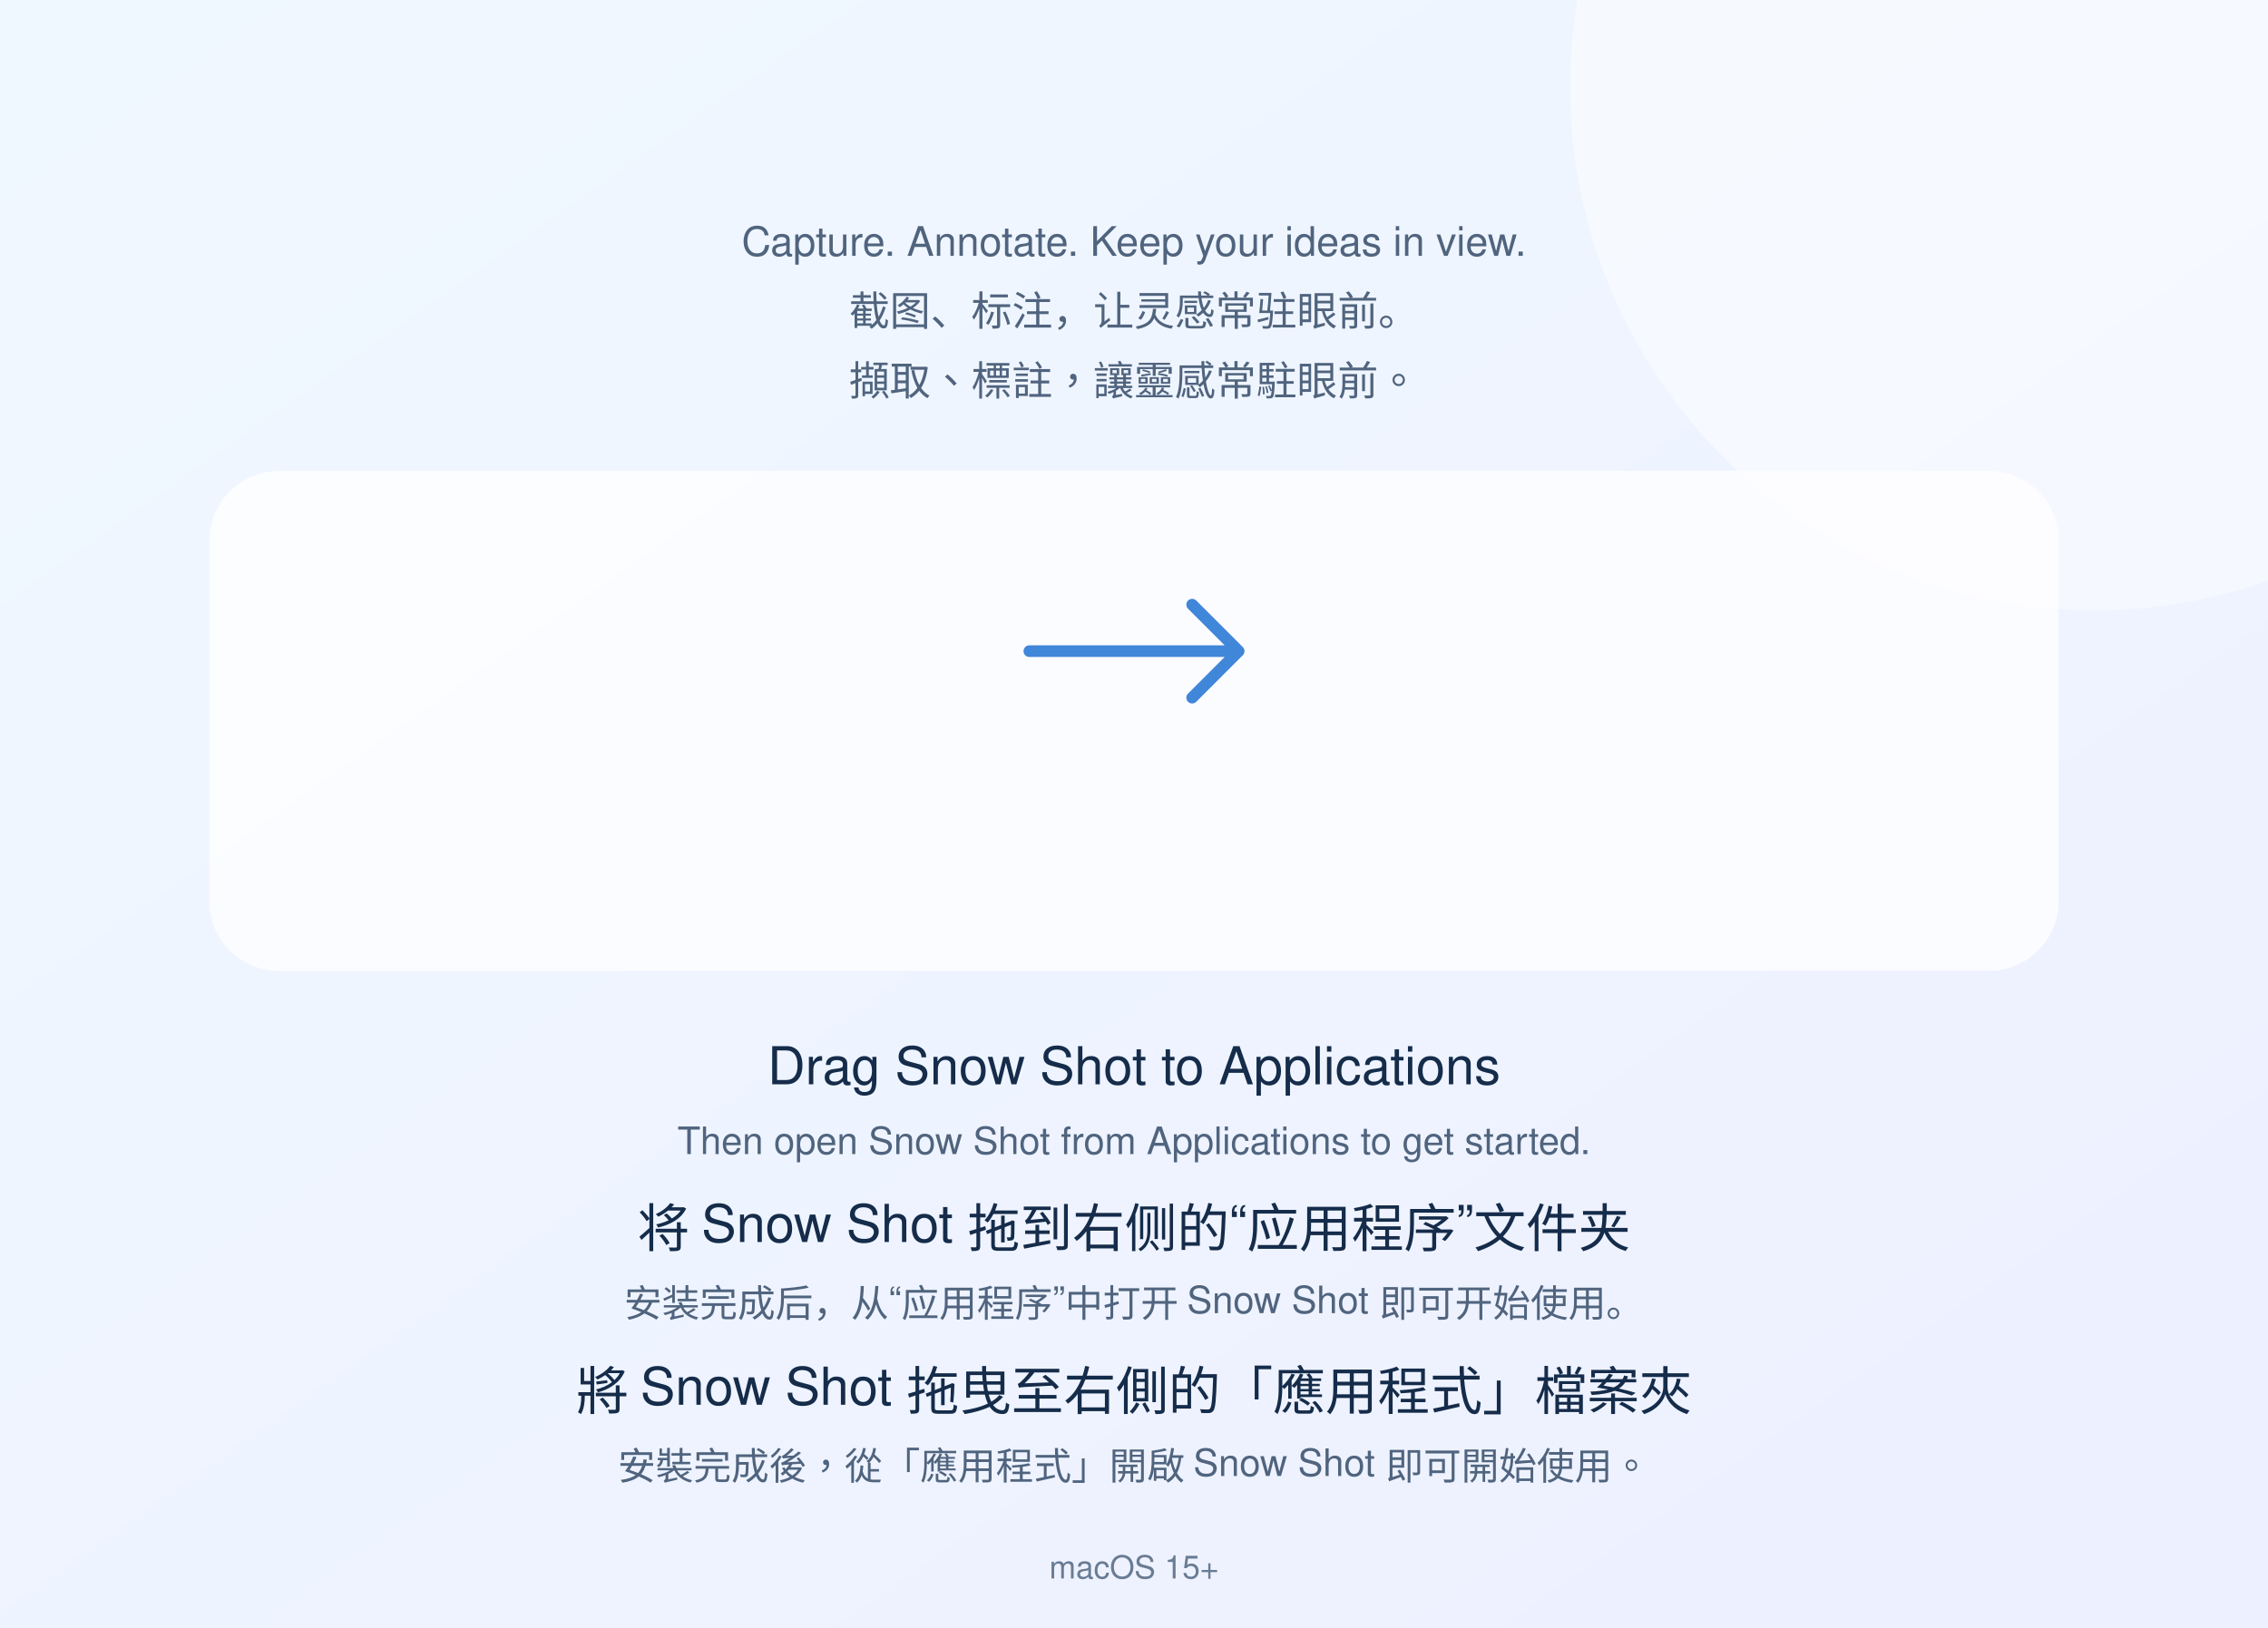
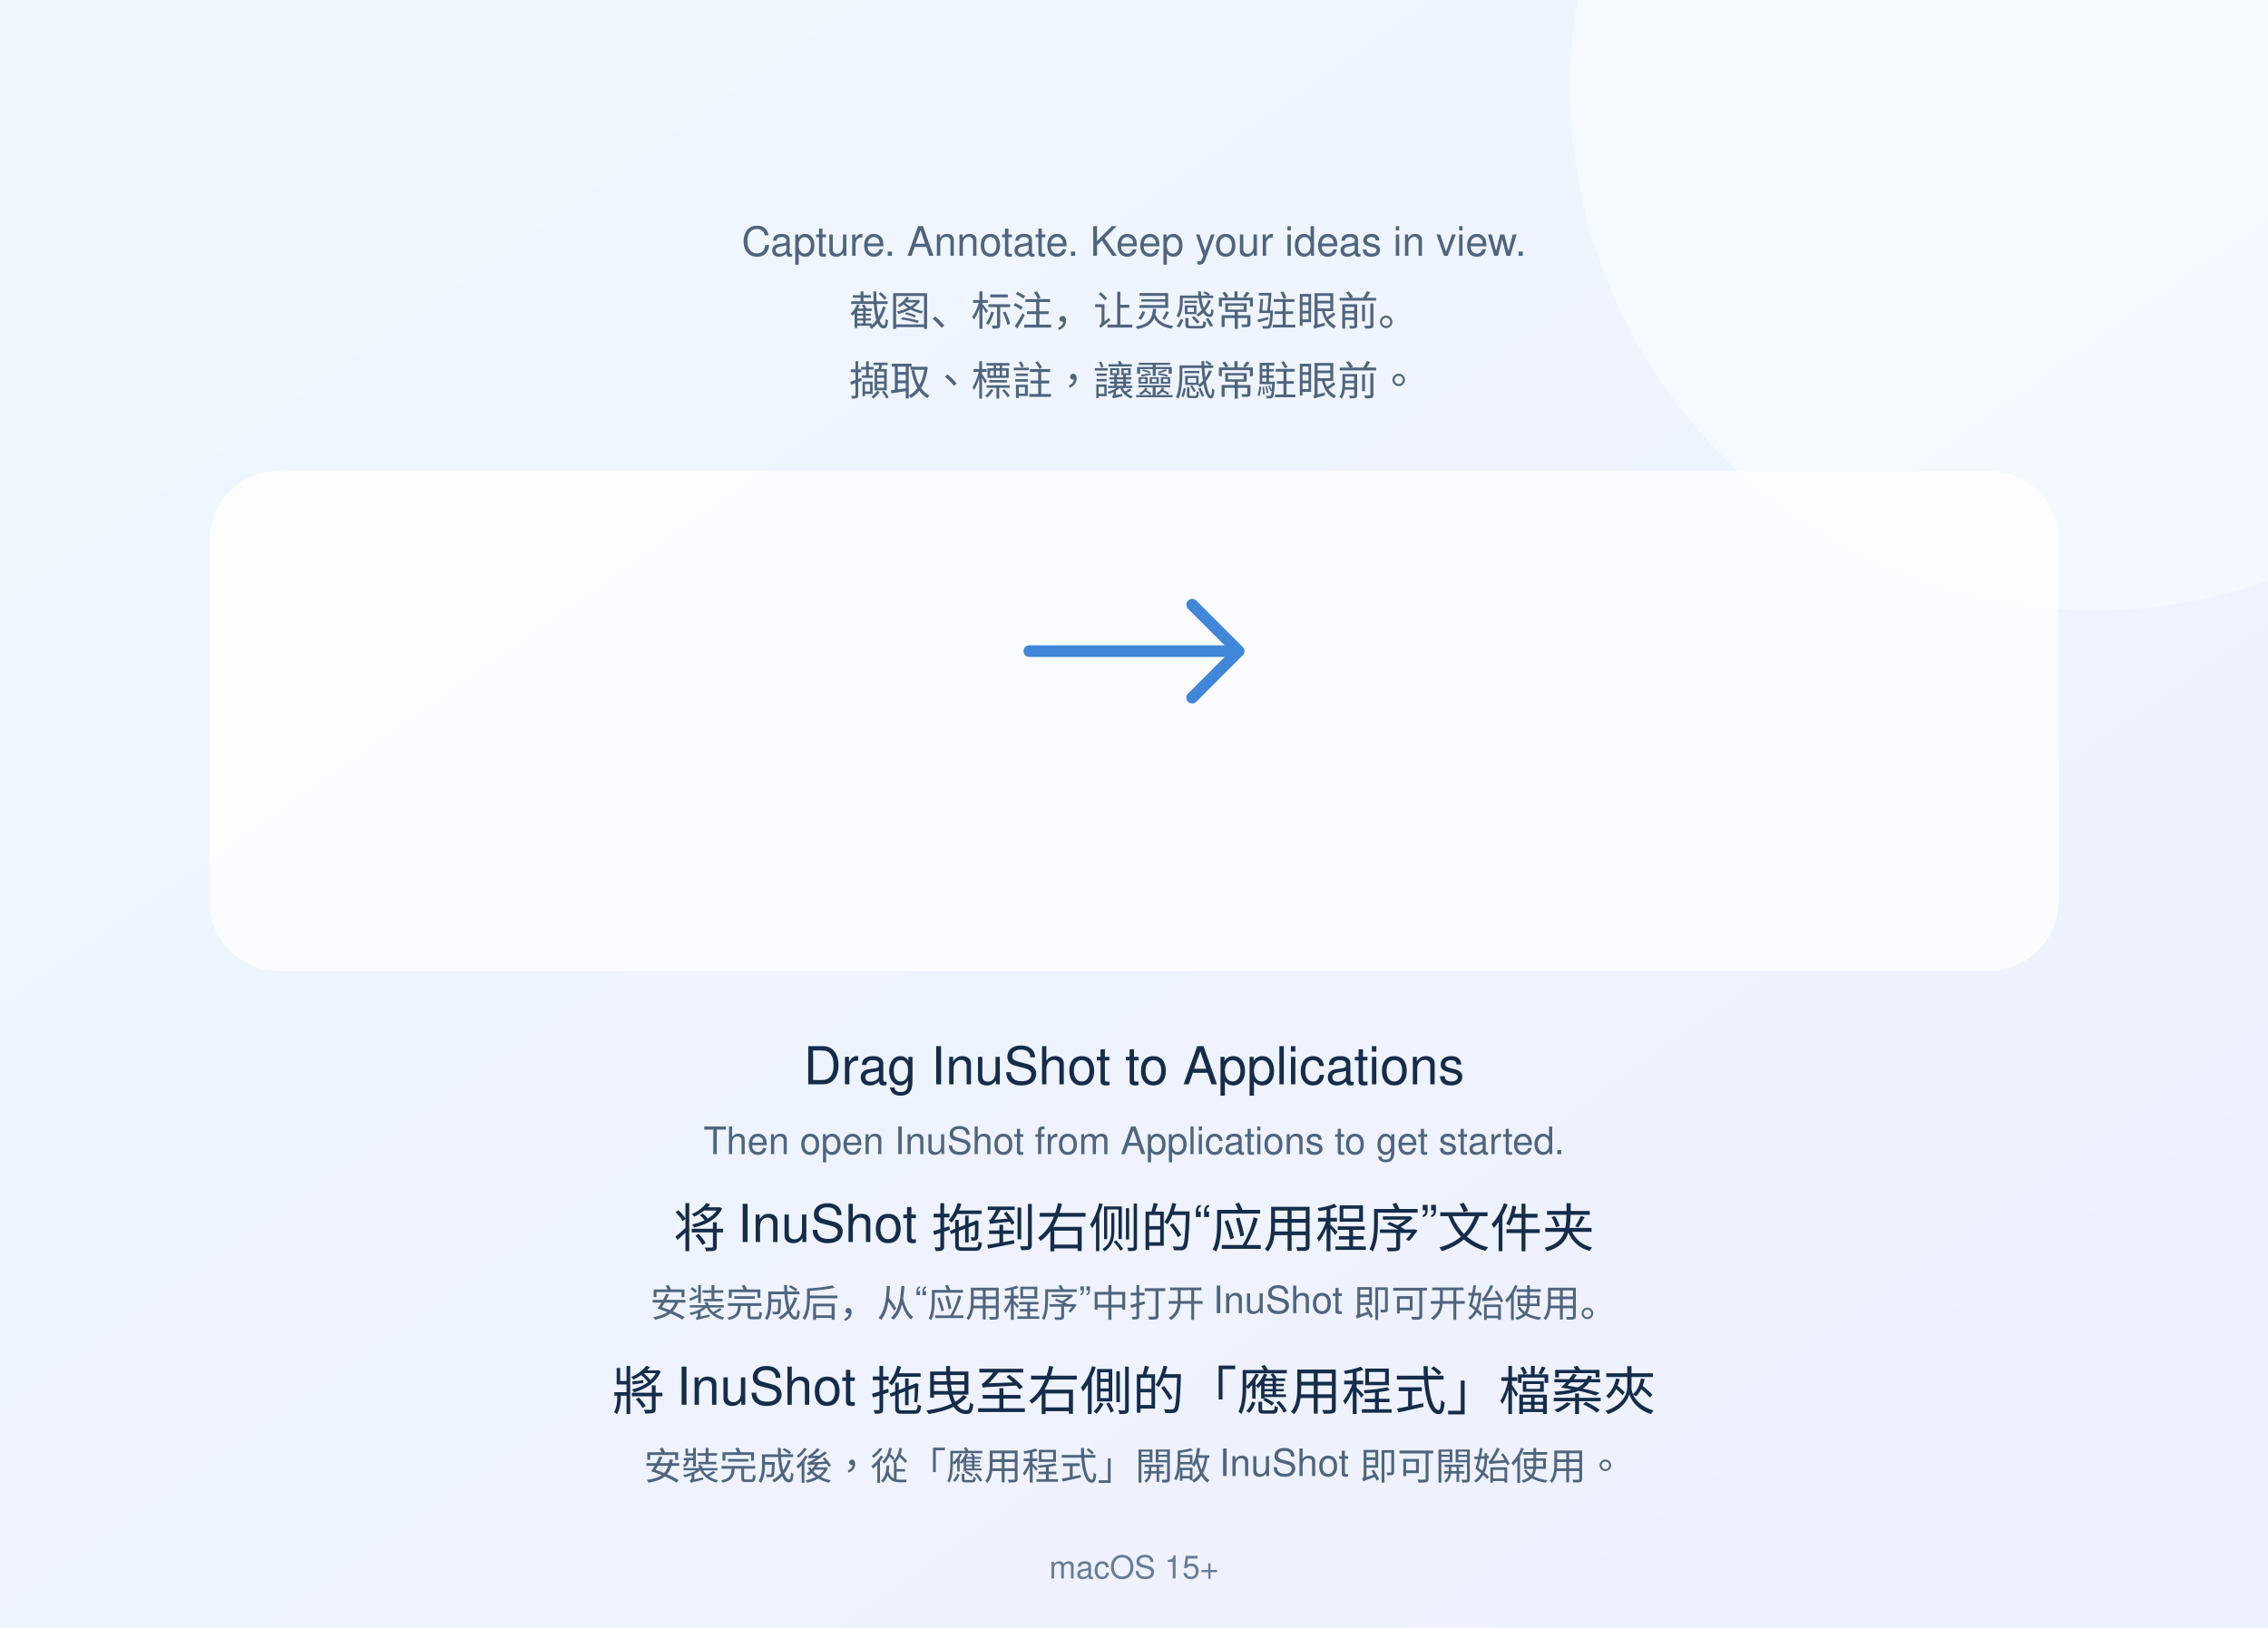
<svg xmlns="http://www.w3.org/2000/svg" width="780" height="560" viewBox="0 0 780 560">
  <defs>
    <linearGradient id="paper" x2="1" y2="1">
      <stop stop-color="#f0f8ff" />
      <stop offset="1" stop-color="#edf0ff" />
    </linearGradient>
  </defs>
  <rect width="780" height="560" fill="url(#paper)" />
  <circle cx="720" cy="30" r="180" fill="#ffffff" opacity=".45" />
  <g font-family="Helvetica Neue, Helvetica, PingFang SC, PingFang TC, sans-serif" text-anchor="middle">
    <g transform="translate(295 31) scale(2)">@SNOW_DMG_WORDMARK@</g>
    <g font-size="14" fill="#50647e">
      <text xml:lang="en" x="390" y="88">Capture. Annotate. Keep your ideas in view.</text>
      <text xml:lang="zh-Hans" x="390" y="112">截图、标注，让灵感常驻眼前。</text>
      <text xml:lang="zh-Hant" x="390" y="136">擷取、標註，讓靈感常駐眼前。</text>
    </g>
    <rect x="72" y="162" width="636" height="172" rx="24" fill="#ffffff" opacity=".75" />
    <path d="M354 224h72m-16-16 16 16-16 16" fill="none" stroke="#4086d9" stroke-width="4" stroke-linecap="round" stroke-linejoin="round" />
    <g xml:lang="en">
-       <text x="390" y="373" font-size="18" font-weight="500" fill="#152c4a">Drag Snow Shot to Applications</text>
-       <text x="390" y="397" font-size="13" fill="#50647e">Then open Snow Shot from Applications to get started.</text>
+       <text x="390" y="373" font-size="18" font-weight="500" fill="#152c4a">Drag InuShot to Applications</text>
+       <text x="390" y="397" font-size="13" fill="#50647e">Then open InuShot from Applications to get started.</text>
    </g>
    <g xml:lang="zh-Hans">
-       <text x="390" y="429" font-size="18" font-weight="500" fill="#152c4a">将 Snow Shot 拖到右侧的“应用程序”文件夹</text>
-       <text x="390" y="453" font-size="13" fill="#50647e">安装完成后，从“应用程序”中打开 Snow Shot 即可开始使用。</text>
+       <text x="390" y="429" font-size="18" font-weight="500" fill="#152c4a">将 InuShot 拖到右侧的“应用程序”文件夹</text>
+       <text x="390" y="453" font-size="13" fill="#50647e">安装完成后，从“应用程序”中打开 InuShot 即可开始使用。</text>
    </g>
    <g xml:lang="zh-Hant">
-       <text x="390" y="485" font-size="18" font-weight="500" fill="#152c4a">將 Snow Shot 拖曳至右側的「應用程式」檔案夾</text>
-       <text x="390" y="509" font-size="13" fill="#50647e">安裝完成後，從「應用程式」開啟 Snow Shot 即可開始使用。</text>
+       <text x="390" y="485" font-size="18" font-weight="500" fill="#152c4a">將 InuShot 拖曳至右側的「應用程式」檔案夾</text>
+       <text x="390" y="509" font-size="13" fill="#50647e">安裝完成後，從「應用程式」開啟 InuShot 即可開始使用。</text>
    </g>
    <text x="390" y="543" font-size="11" fill="#697c94">macOS 15+</text>
  </g>
</svg>
